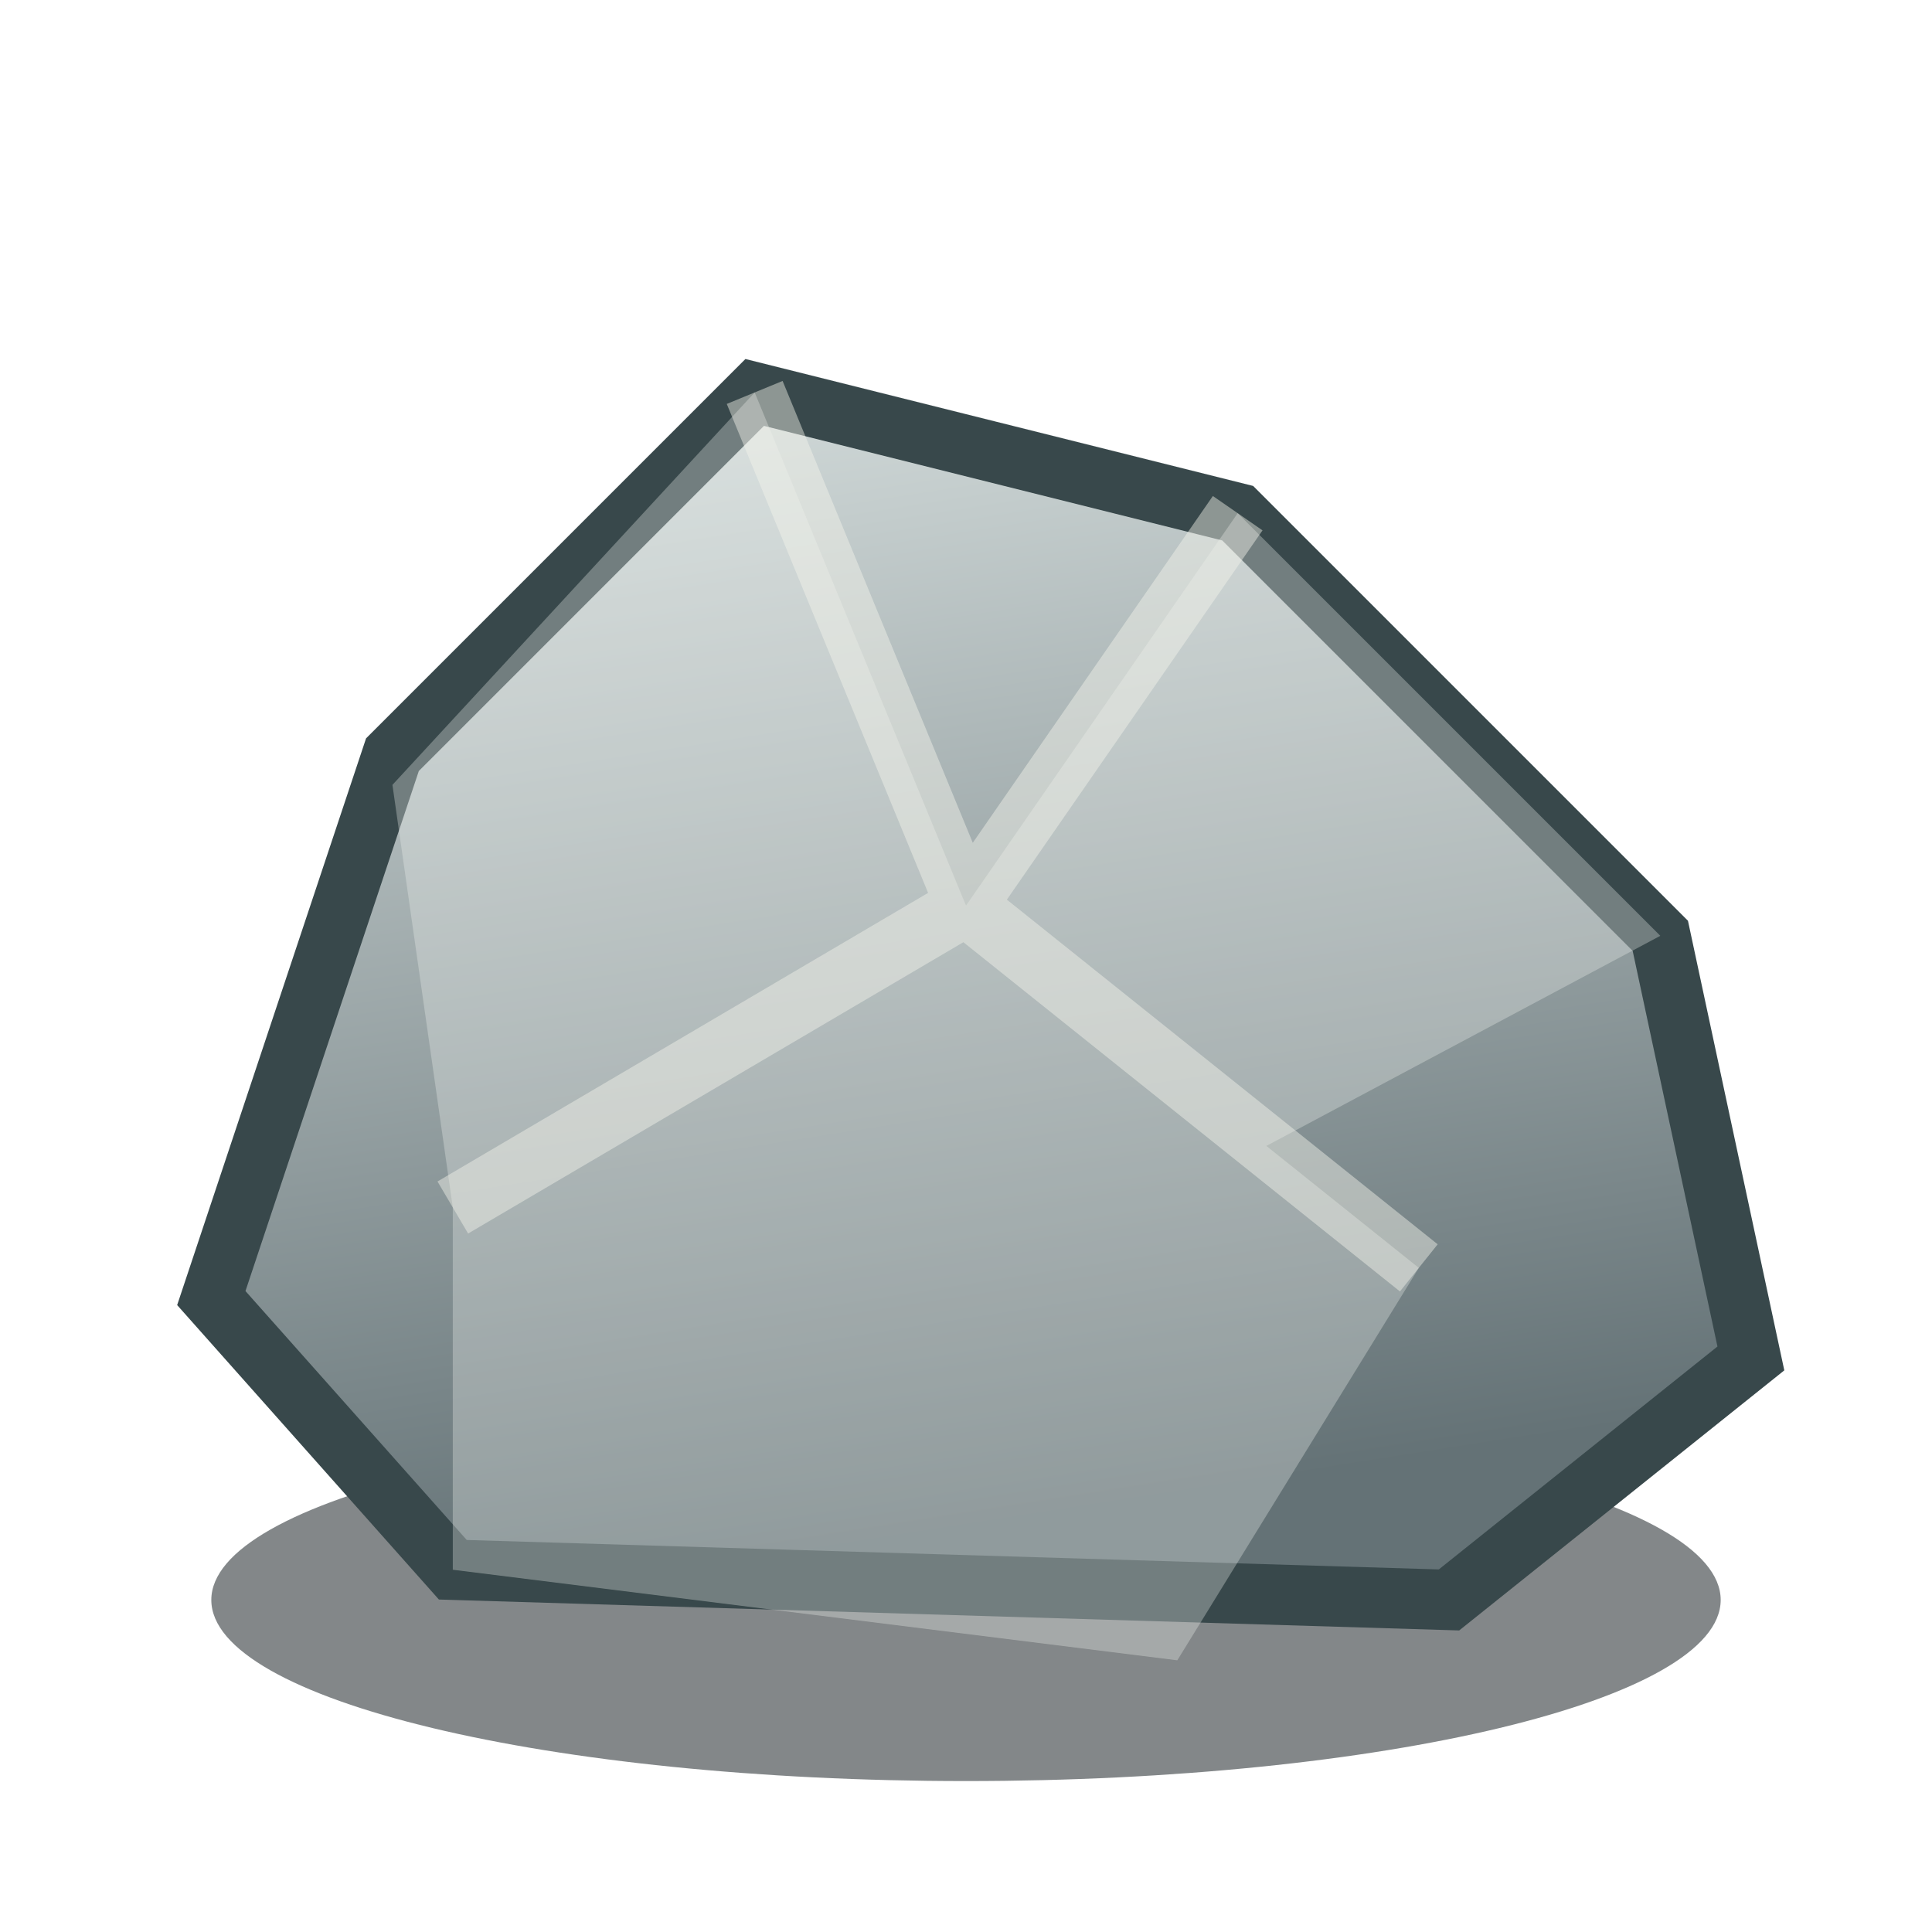
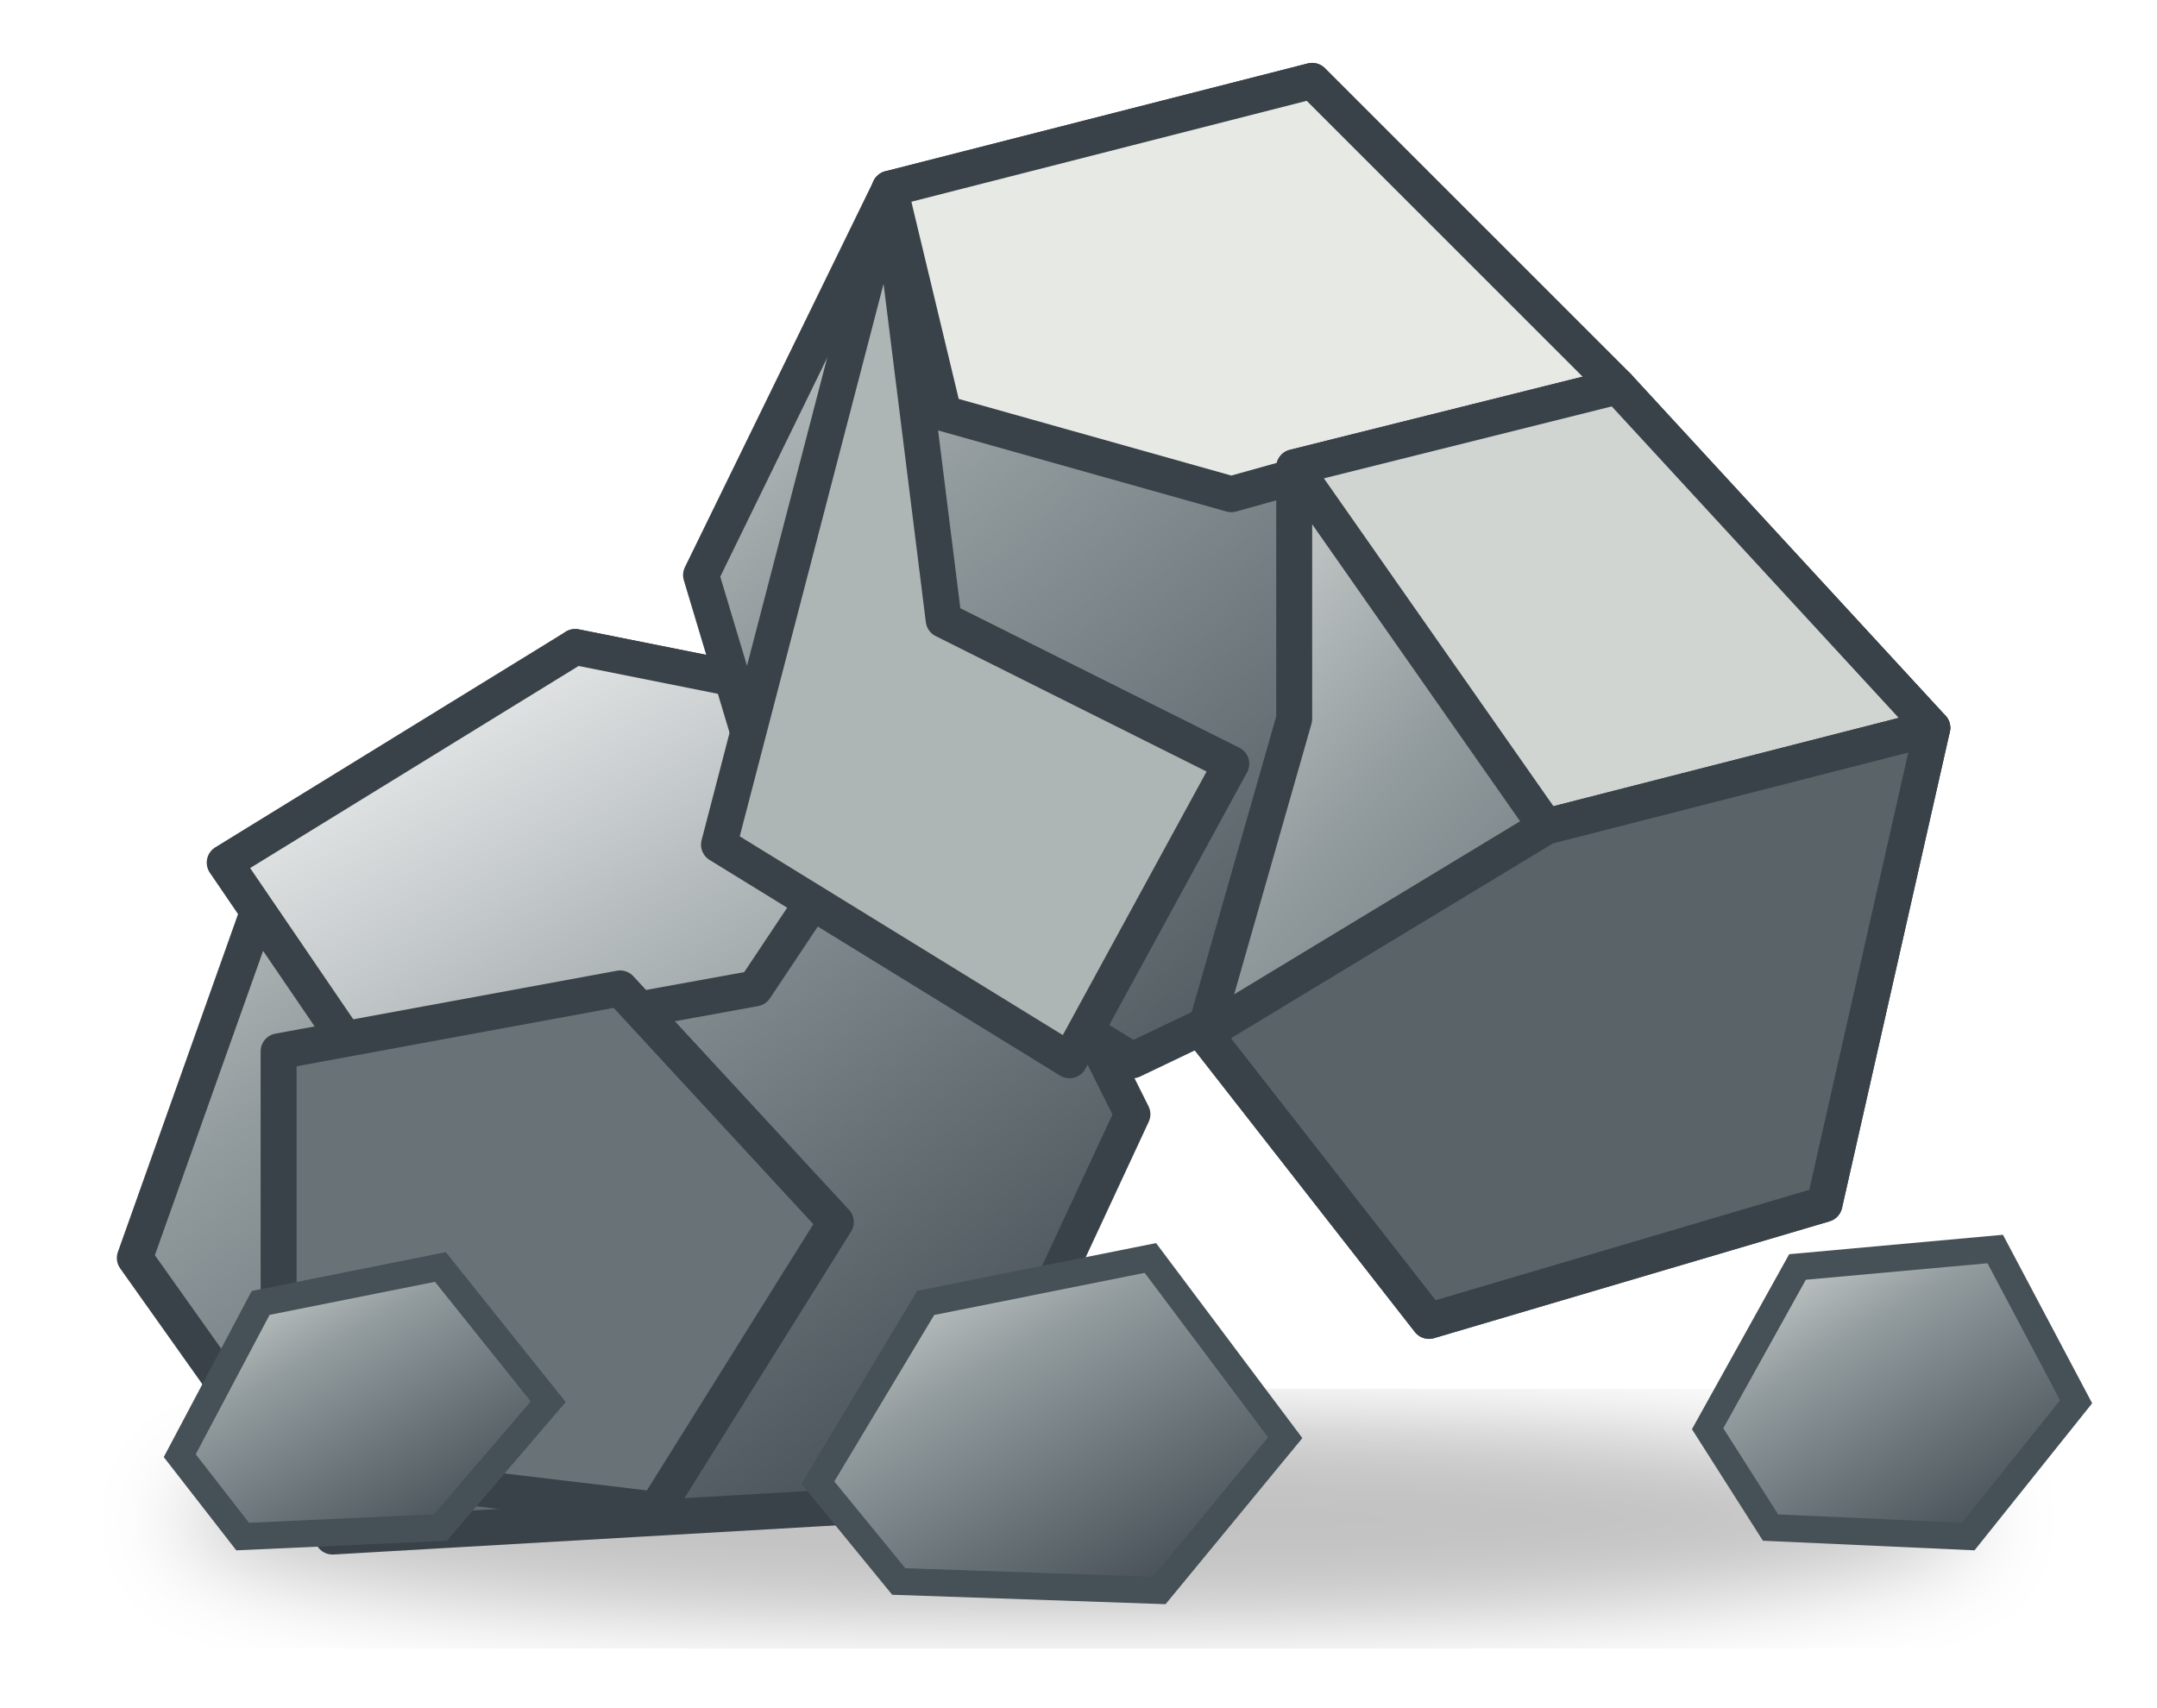
- <svg xmlns="http://www.w3.org/2000/svg" viewBox="0 0 64 64">
+ <svg xmlns="http://www.w3.org/2000/svg" viewBox="0 0 240 190" role="img" aria-label="Taş kaynağı">
  <defs>
-     <linearGradient id="s" x2=".2" y2="1">
-       <stop stop-color="#d8e0df" />
-       <stop offset="1" stop-color="#647276" />
+     <linearGradient id="rock" x2=".8" y2="1">
+       <stop stop-color="#e1e3df" />
+       <stop offset=".38" stop-color="#929b9e" />
+       <stop offset="1" stop-color="#414b51" />
    </linearGradient>
+     <linearGradient id="light" x2="1" y2="1">
+       <stop stop-color="#fff" />
+       <stop offset="1" stop-color="#879194" />
+     </linearGradient>
+     <filter id="shadow">
+       <feGaussianBlur stdDeviation="5" />
+     </filter>
  </defs>
-   <ellipse cx="32" cy="53" rx="25" ry="6" fill="#071014" opacity=".5" />
-   <path d="M7 43 13 25 25 13 41 17 55 31 58 45 48 53 15 52Z" fill="url(#s)" stroke="#38484b" stroke-width="2" />
-   <path d="m13 26 12-13 7 17-17 10Zm19 4 9-13 14 14-15 8Zm-17 10 17-10 15 12-8 13-24-3Z" fill="#f0f3ee" opacity=".32" />
-   <path d="m25 13 7 17m9-13-9 13m-17 10 17-10 15 12" fill="none" stroke="#f5f5ec" stroke-width="2" opacity=".45" />
+   <ellipse cx="120" cy="169" rx="100" ry="12" fill="#000" opacity=".24" filter="url(#shadow)" />
+   <g stroke="#394248" stroke-width="4" stroke-linejoin="round">
+     <path d="m15 140 16-45 33-23 40 8 22 44-20 43-69 4Z" fill="url(#rock)" />
+     <path d="m25 96 39-24 40 8-20 30-44 8Z" fill="url(#light)" />
+     <path d="m31 117 38-7 24 26-20 32-42-5Z" fill="#687277" />
+     <path d="m78 64 21-43 47-12 34 34-8 53-46 22-39-24Z" fill="url(#rock)" />
+     <path d="m99 21 47-12 34 34-43 12-32-9Z" fill="#e7e9e5" />
+     <path d="m99 21 6 48 32 16-18 33-39-24Z" fill="#aeb6b5" />
+     <path d="m144 52 36-9 35 38-12 53-44 13-25-32 10-35Z" fill="url(#rock)" />
+     <path d="m180 43 35 38-43 11-28-40Z" fill="#d1d5d2" />
+     <path d="m172 92 43-11-12 53-44 13-25-32Z" fill="#596368" />
+   </g>
+   <g fill="url(#rock)" stroke="#465057" stroke-width="3">
+     <path d="m20 162 9-17 20-4 12 15-12 14-22 1Z" />
+     <path d="m91 165 12-20 25-5 15 20-14 17-29-1Z" />
+     <path d="m190 159 10-18 22-2 9 17-12 15-22-1Z" />
+   </g>
</svg>
